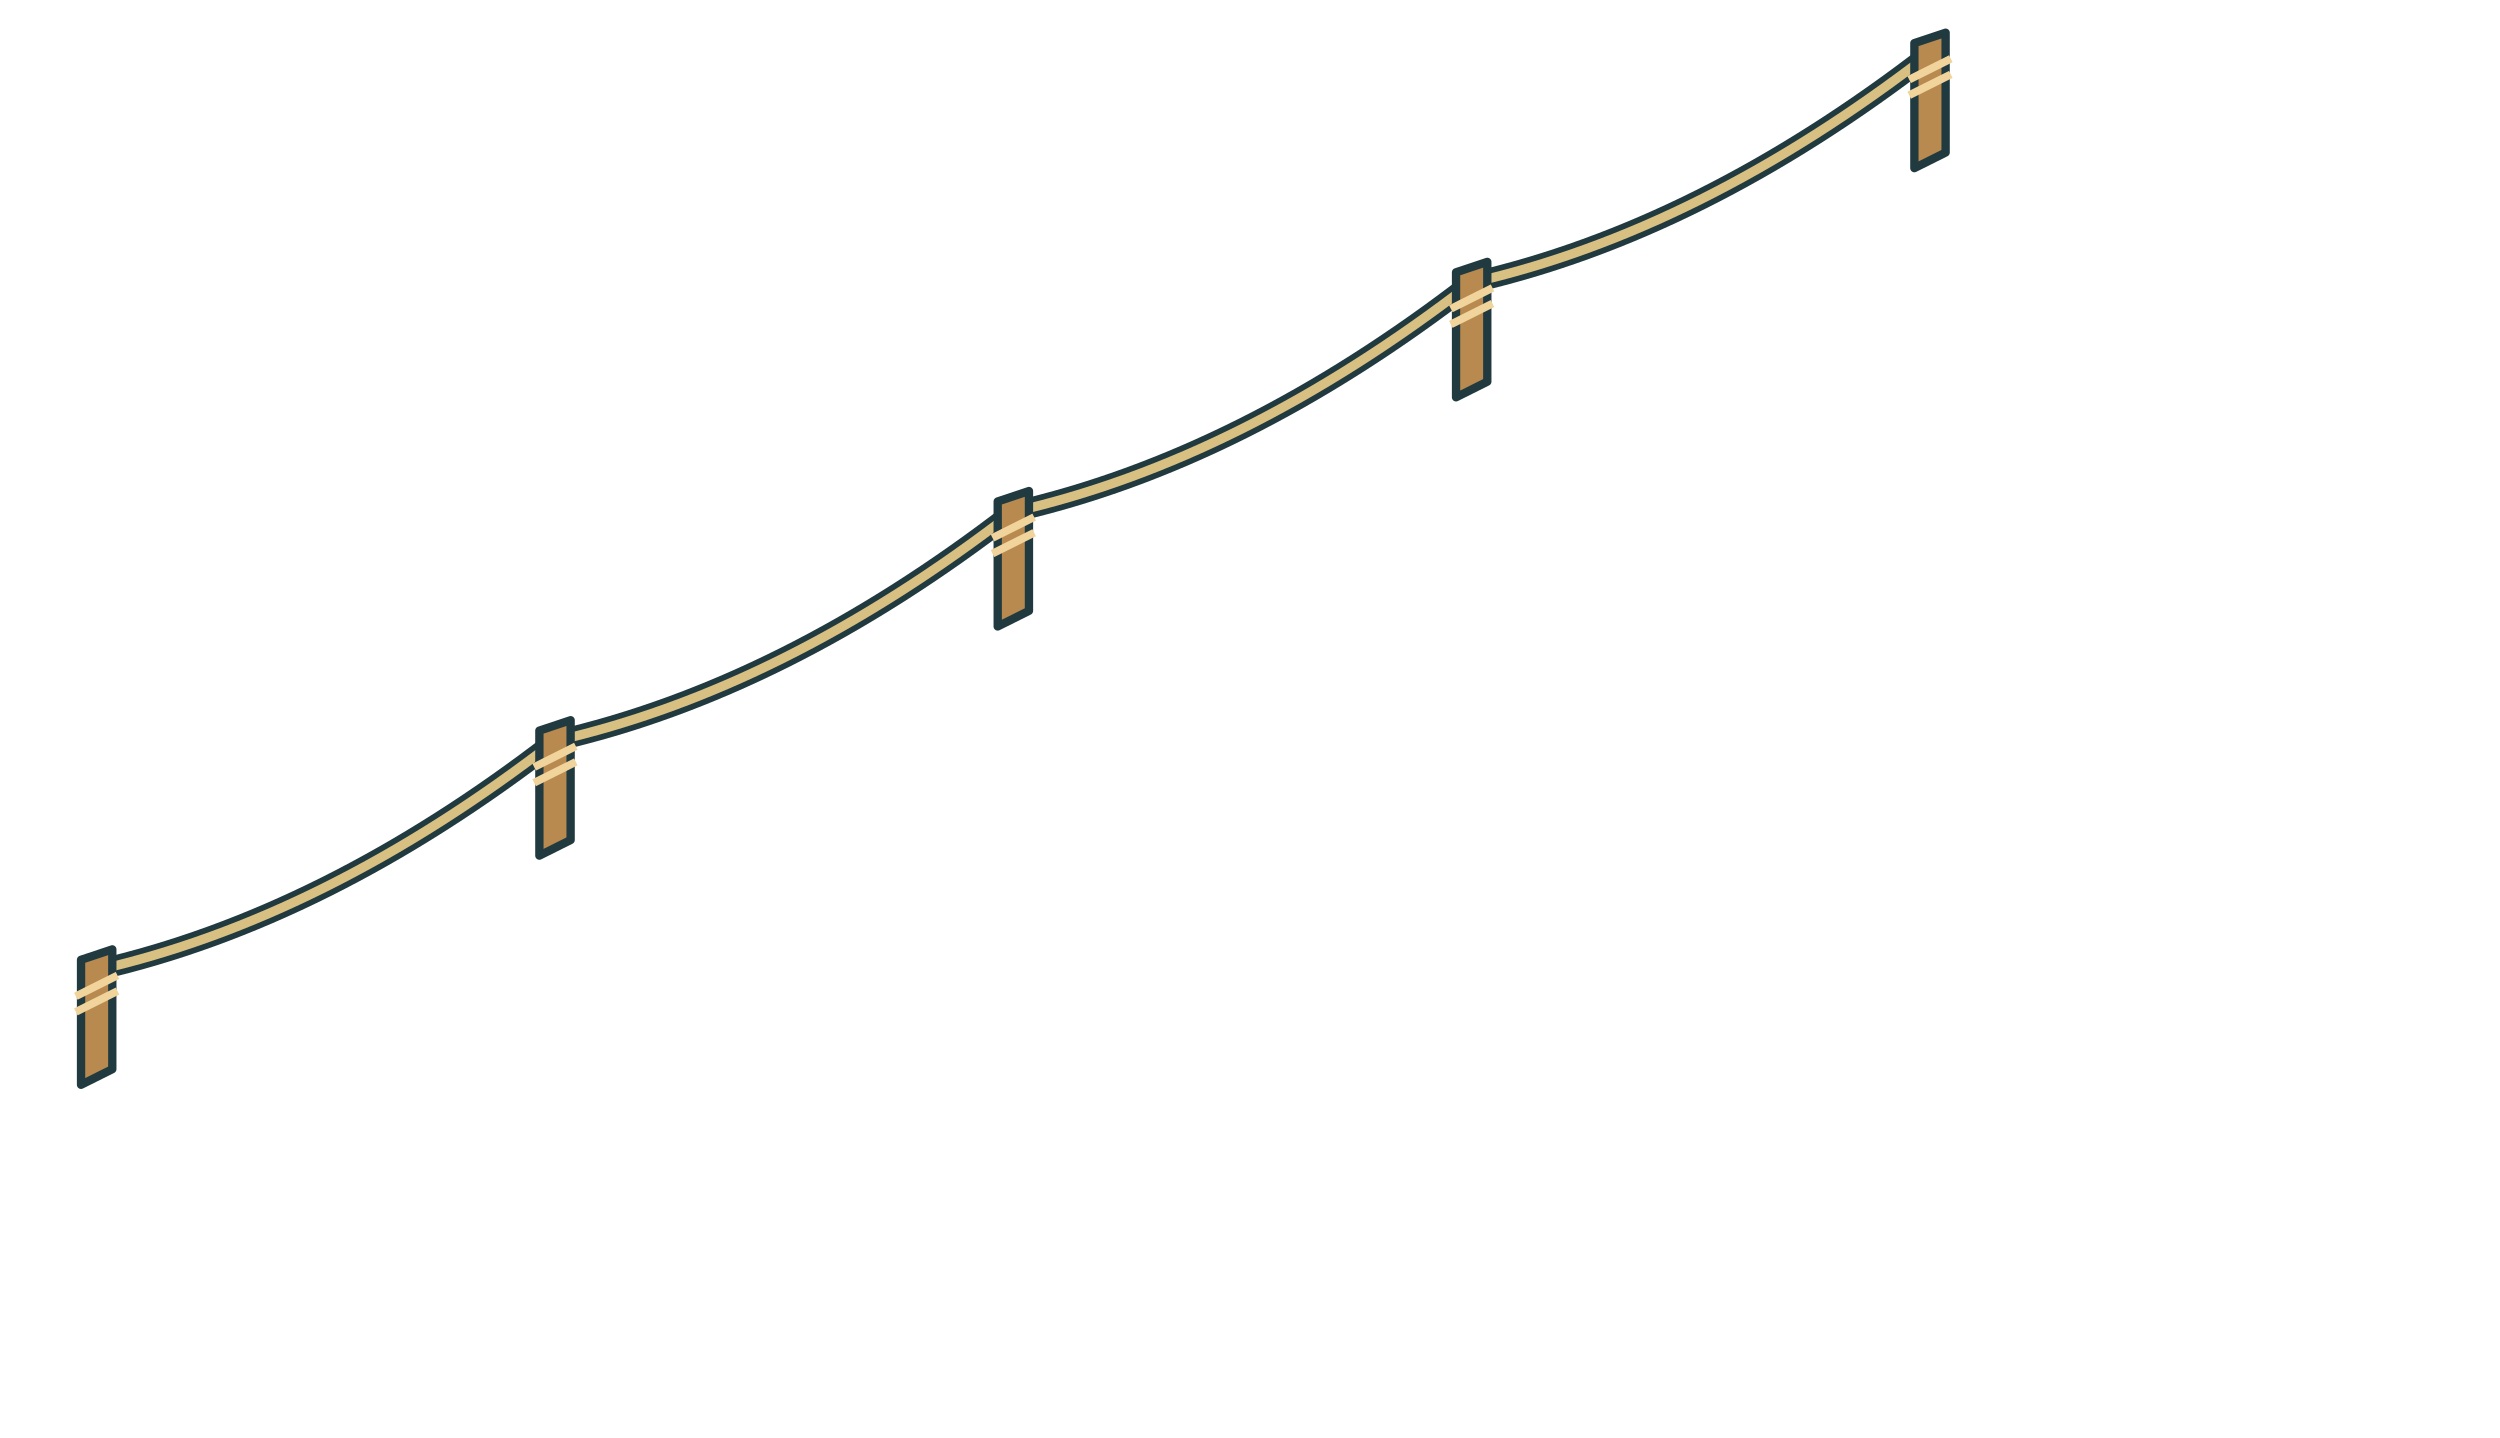
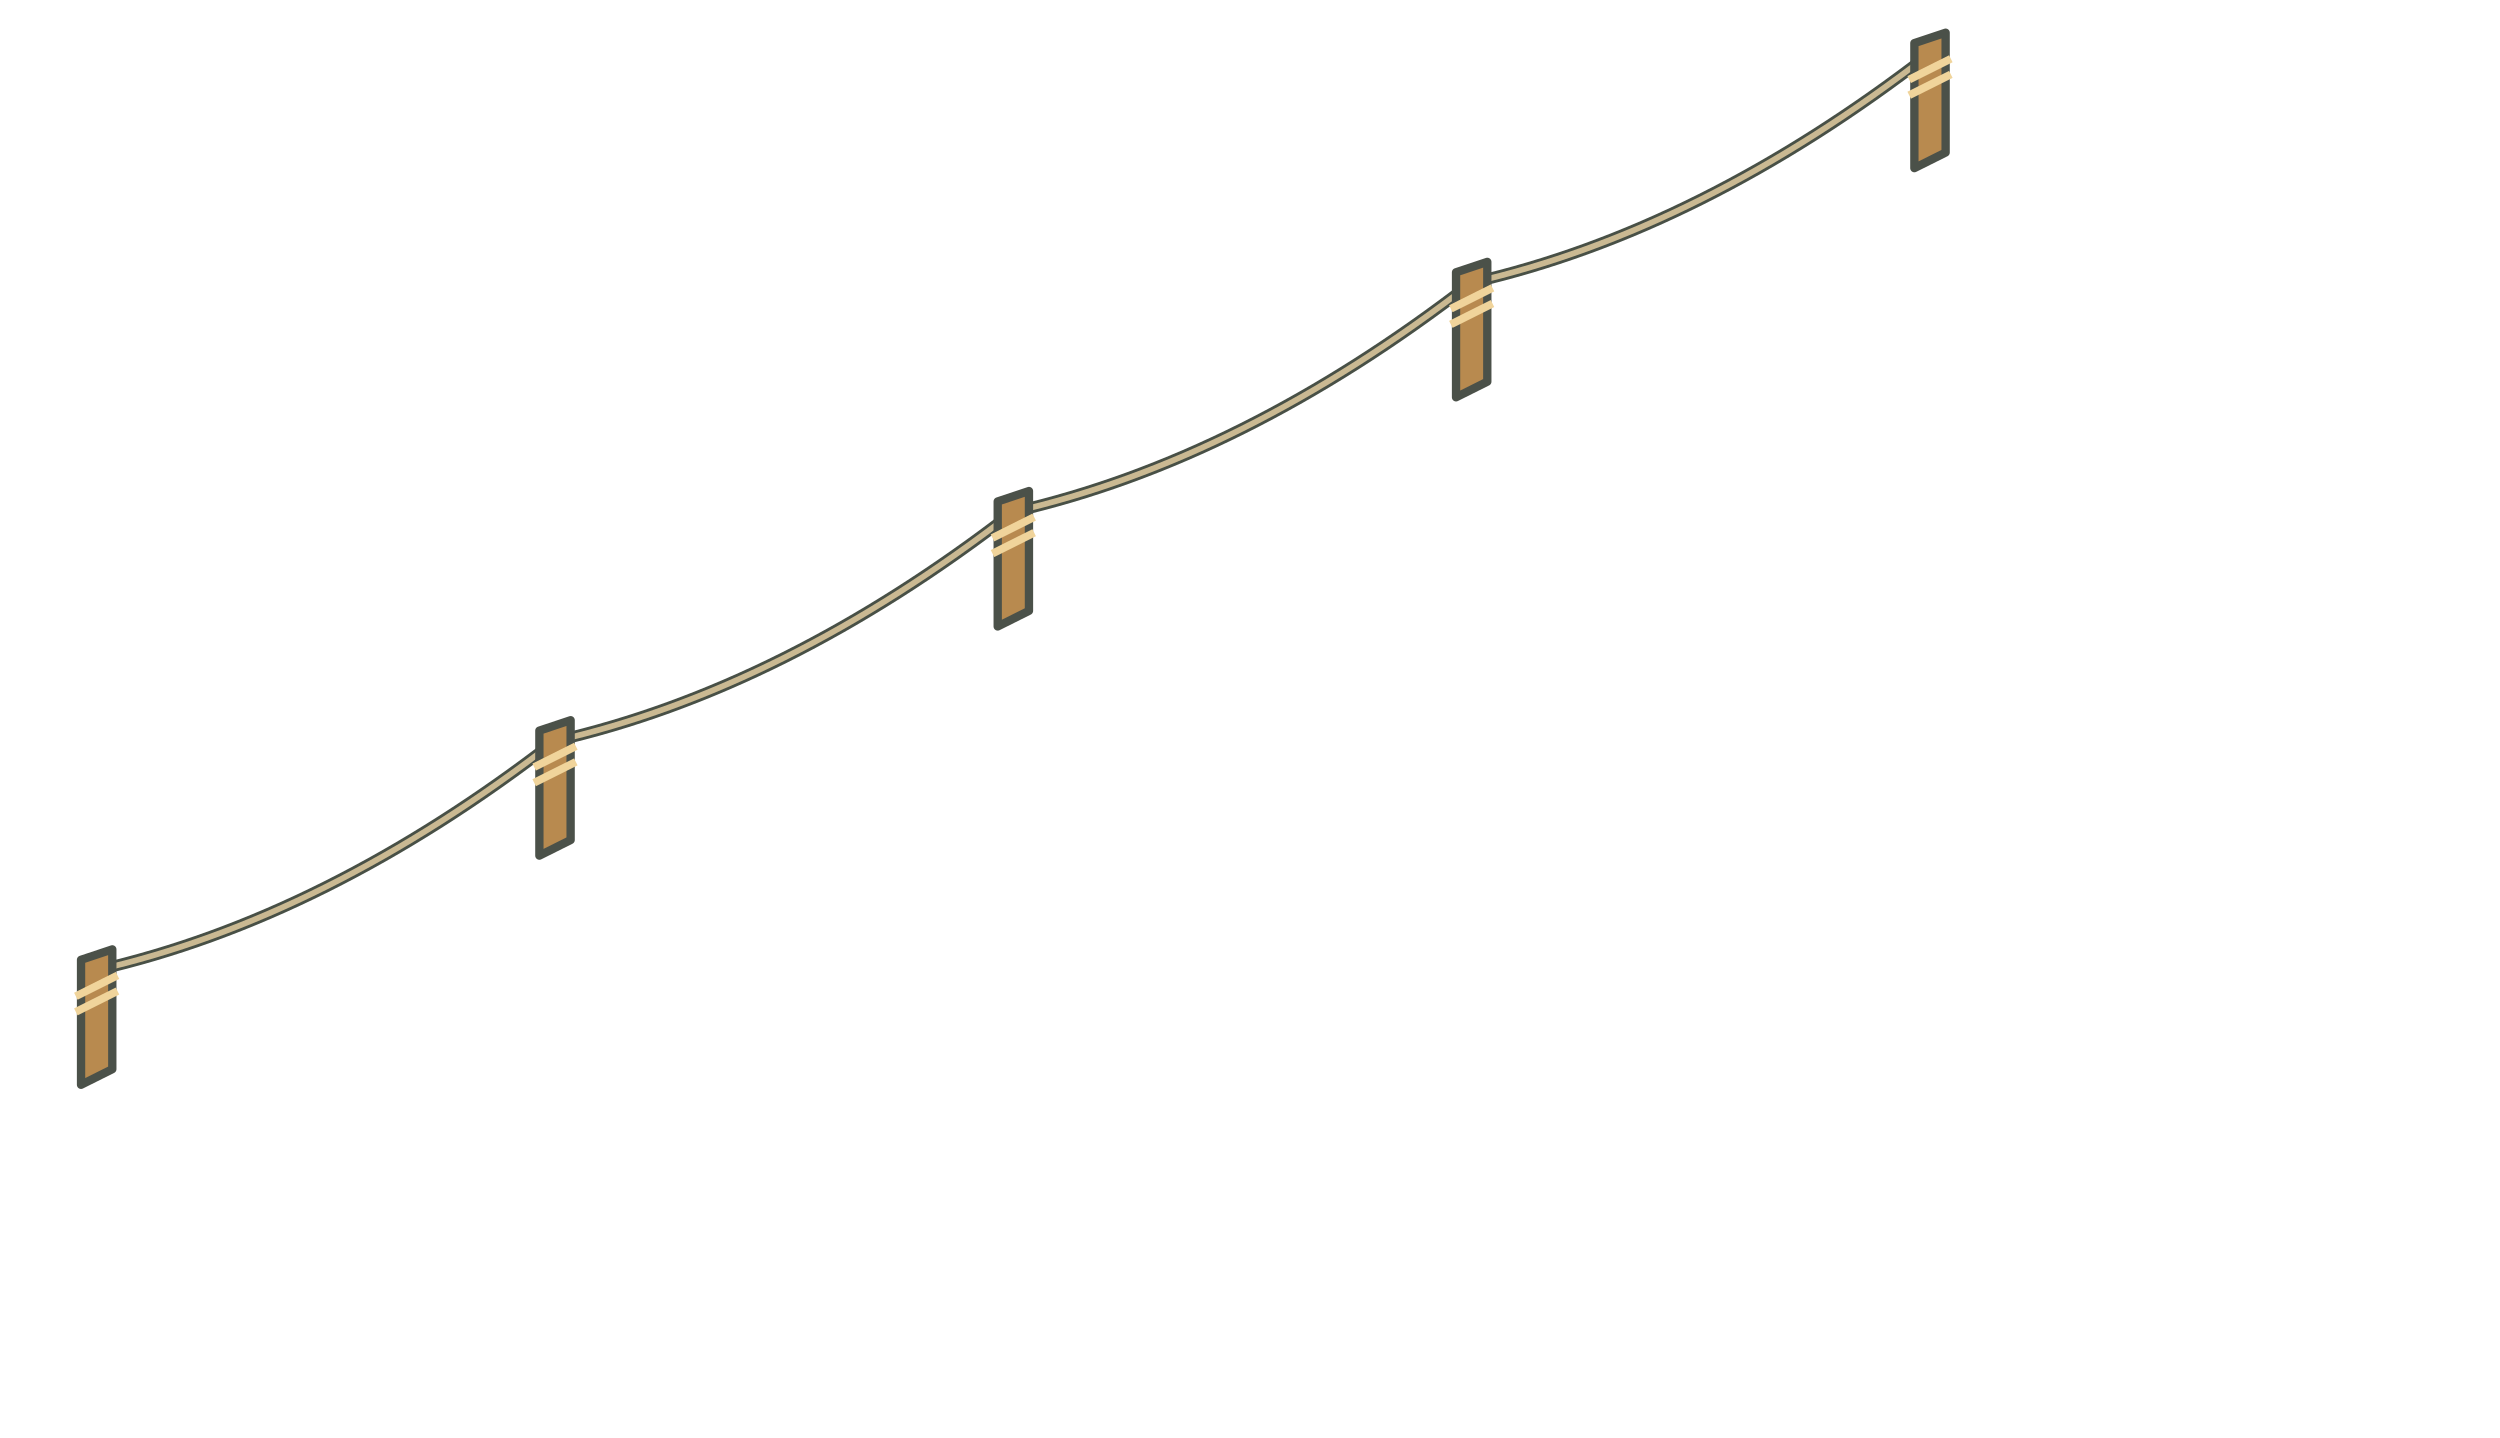
<svg xmlns="http://www.w3.org/2000/svg" width="480" height="276" viewBox="0 0 480 276">
-   <path d="M370.56,10.28 Q326.56,44.28 282.56,54.28 Q238.56,88.28 194.56,98.28 Q150.56,132.28 106.56,142.28 Q62.56,176.28 18.56,186.28" fill="none" stroke="#203A40" stroke-width="4" stroke-linecap="round" />
-   <path d="M370.56,10.28 Q326.56,44.28 282.56,54.28 Q238.56,88.28 194.56,98.28 Q150.56,132.28 106.56,142.28 Q62.56,176.28 18.56,186.28" fill="none" stroke="#D8BF82" stroke-width="1.8" stroke-linecap="round" />
-   <polygon points="367.56,32.28 373.56,29.28 373.56,6.28 367.56,8.28" fill="#B88A4F" stroke="#203A40" stroke-width="1.6" stroke-linejoin="round" />
+   <path d="M370.56,10.28 Q326.56,44.28 282.56,54.28 Q238.56,88.28 194.56,98.28 Q150.56,132.28 106.56,142.28 Q62.56,176.28 18.56,186.28" fill="none" stroke="#485046" stroke-width="2.2" stroke-linecap="round" />
+   <path d="M370.56,10.28 Q326.56,44.28 282.56,54.28 Q238.56,88.28 194.56,98.28 Q150.56,132.28 106.56,142.28 Q62.56,176.28 18.56,186.28" fill="none" stroke="#CAB992" stroke-width="1.1" stroke-linecap="round" />
+   <polygon points="367.56,32.28 373.56,29.28 373.56,6.28 367.56,8.28" fill="#B88A4F" stroke="#4B5149" stroke-width="1.6" stroke-linejoin="round" />
  <path d="M366.56 15.28l8 -4m-8 7l8 -4" stroke="#F0D49B" stroke-width="1.5" />
-   <polygon points="279.56,76.28 285.56,73.28 285.56,50.28 279.56,52.28" fill="#B88A4F" stroke="#203A40" stroke-width="1.6" stroke-linejoin="round" />
+   <polygon points="279.56,76.28 285.56,73.28 285.56,50.28 279.56,52.28" fill="#B88A4F" stroke="#4B5149" stroke-width="1.6" stroke-linejoin="round" />
  <path d="M278.56 59.28l8 -4m-8 7l8 -4" stroke="#F0D49B" stroke-width="1.5" />
-   <polygon points="191.56,120.28 197.56,117.28 197.56,94.28 191.56,96.28" fill="#B88A4F" stroke="#203A40" stroke-width="1.6" stroke-linejoin="round" />
+   <polygon points="191.56,120.28 197.56,117.28 197.56,94.28 191.56,96.28" fill="#B88A4F" stroke="#4B5149" stroke-width="1.6" stroke-linejoin="round" />
  <path d="M190.56 103.28l8 -4m-8 7l8 -4" stroke="#F0D49B" stroke-width="1.5" />
-   <polygon points="103.56,164.28 109.56,161.28 109.56,138.28 103.56,140.28" fill="#B88A4F" stroke="#203A40" stroke-width="1.6" stroke-linejoin="round" />
+   <polygon points="103.56,164.28 109.56,161.28 109.56,138.28 103.56,140.28" fill="#B88A4F" stroke="#4B5149" stroke-width="1.6" stroke-linejoin="round" />
  <path d="M102.56 147.28l8 -4m-8 7l8 -4" stroke="#F0D49B" stroke-width="1.5" />
-   <polygon points="15.56,208.28 21.56,205.28 21.56,182.28 15.56,184.28" fill="#B88A4F" stroke="#203A40" stroke-width="1.6" stroke-linejoin="round" />
+   <polygon points="15.56,208.28 21.56,205.28 21.56,182.28 15.56,184.28" fill="#B88A4F" stroke="#4B5149" stroke-width="1.6" stroke-linejoin="round" />
  <path d="M14.56 191.28l8 -4m-8 7l8 -4" stroke="#F0D49B" stroke-width="1.5" />
</svg>
